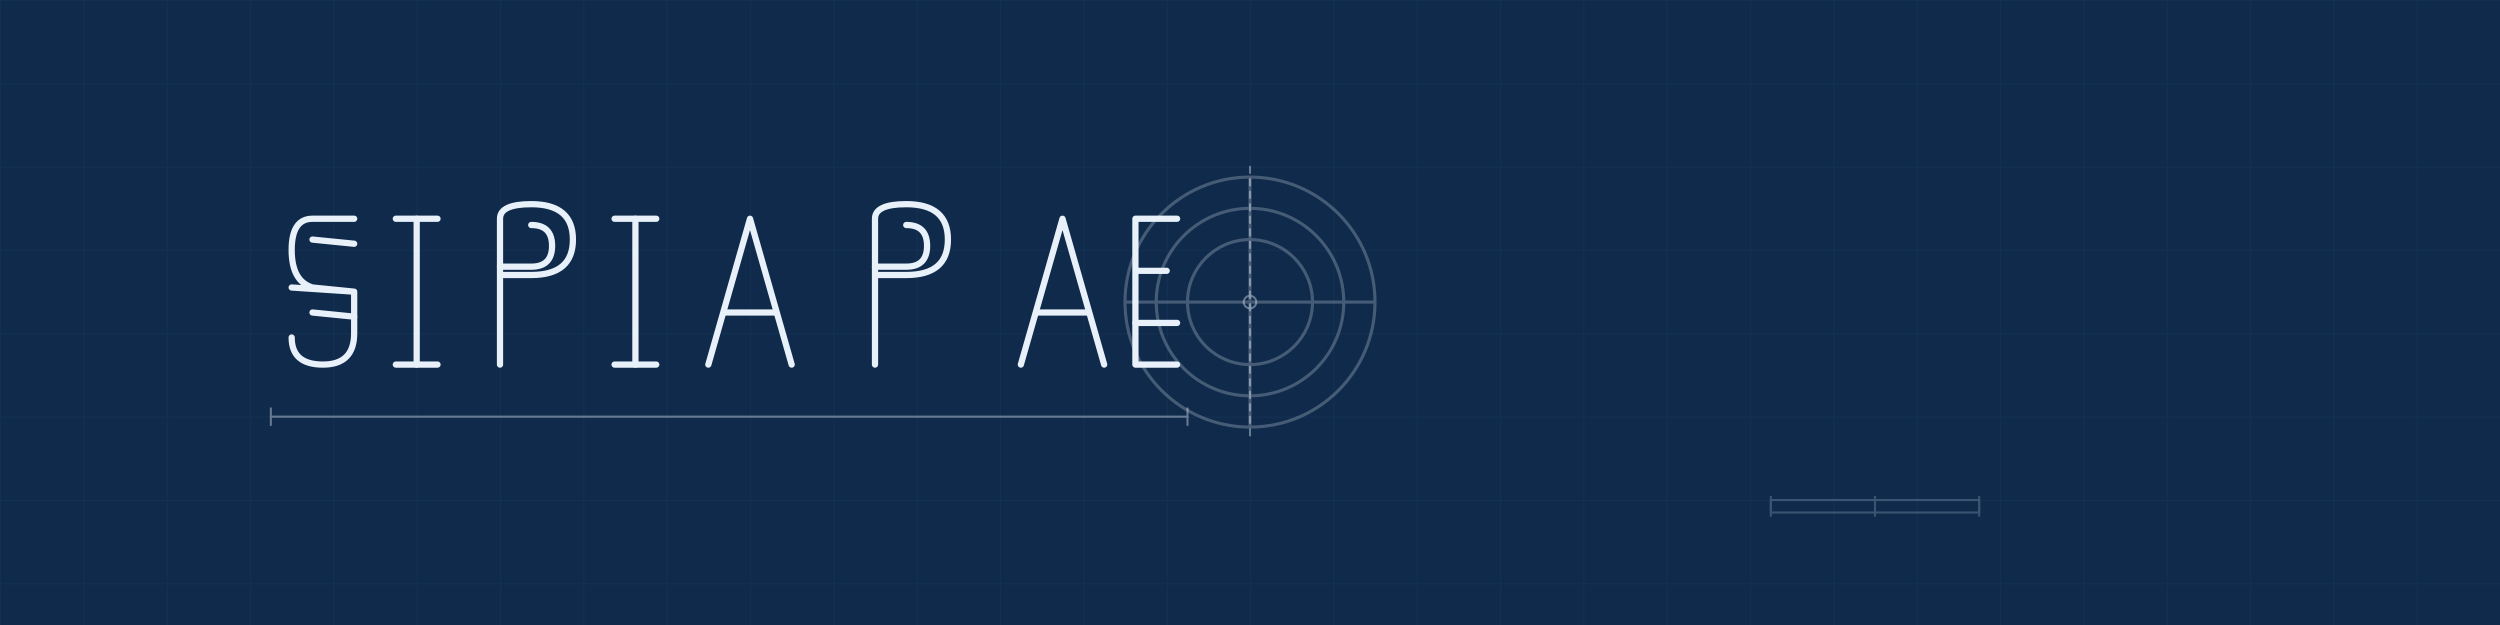
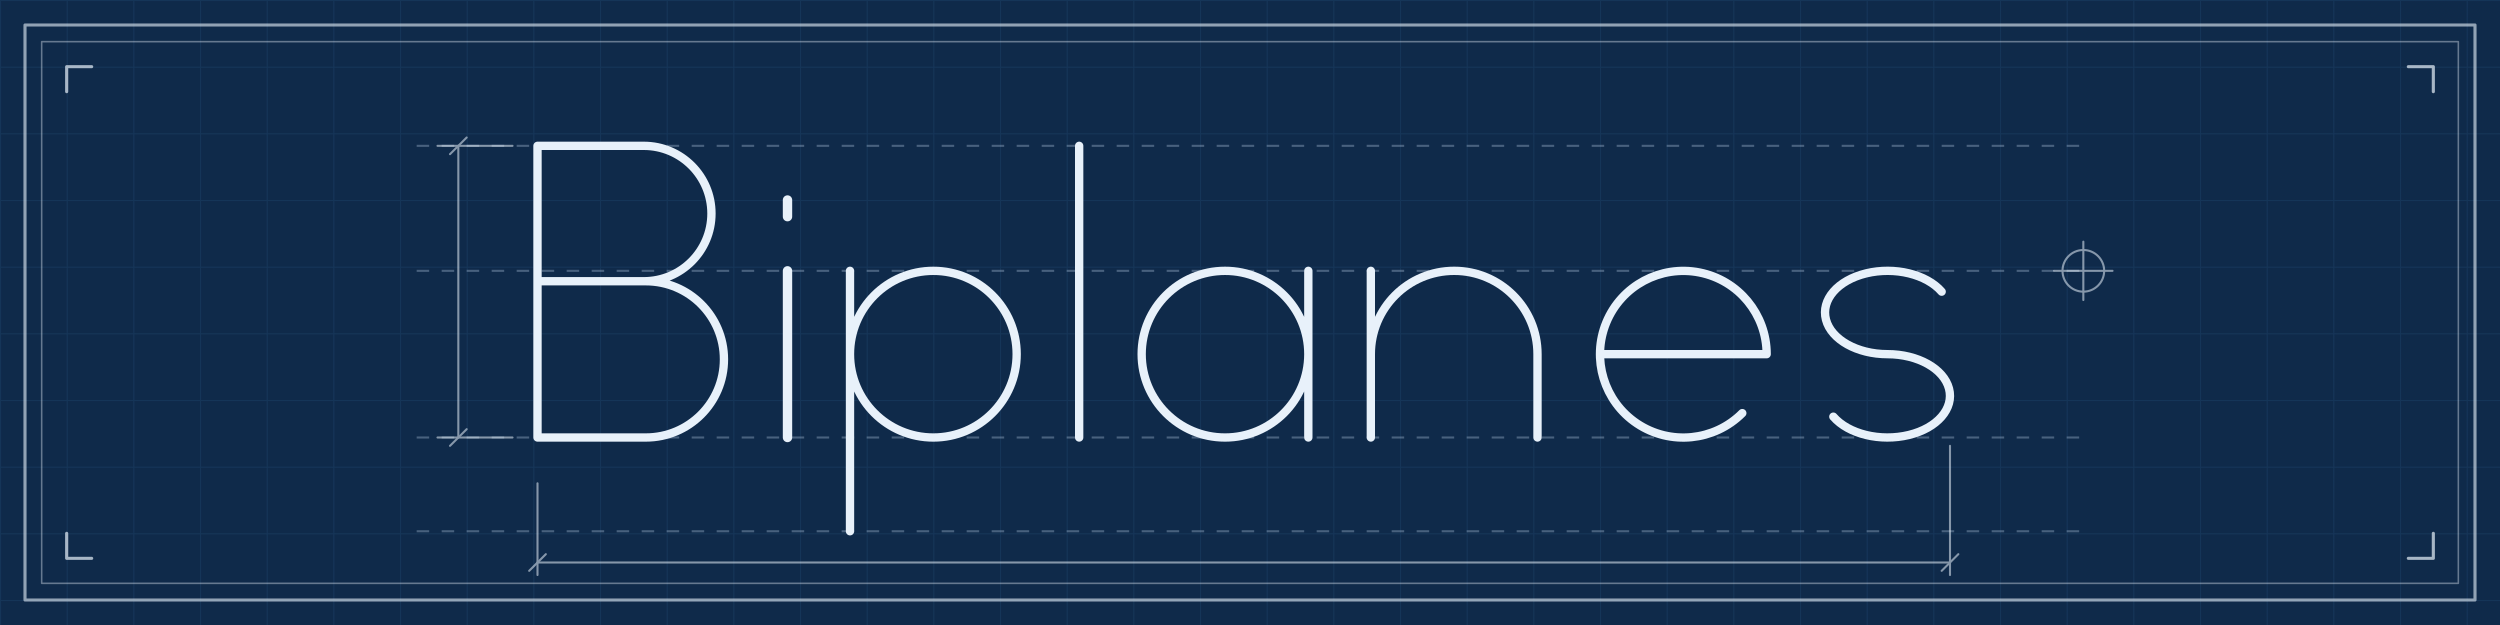
<svg xmlns="http://www.w3.org/2000/svg" width="1200" height="300" viewBox="0 0 1200 300">
  <defs>
-     <pattern id="grid" width="40" height="40" patternUnits="userSpaceOnUse">
-       <path d="M 40 0 L 0 0 L 0 40" fill="none" stroke="#1C3F66" stroke-width="0.5" opacity="0.5" />
+     <pattern id="grid" width="32" height="32" patternUnits="userSpaceOnUse">
+       <path d="M 32 0 L 0 0 L 0 32" fill="none" stroke="#1C3F66" stroke-width="1" opacity="0.5" />
    </pattern>
+     <path id="tick" d="M -4 4 L 4 -4" />
  </defs>
  <rect width="1200" height="300" fill="#0F2A4A" />
  <rect width="1200" height="300" fill="url(#grid)" />
-   <g id="title" stroke="#E8F1FA" fill="none" stroke-width="3" stroke-linecap="round" stroke-linejoin="round">
-     <path d="M170 105 L150 105 Q140 105 140 120 Q140 135 150 138 L170 140              L170 160 Q170 175 155 175 Q140 175 140 162              M140 138 L170 140" />
-     <path d="M150 115 L170 117" />
-     <path d="M150 150 L170 152" />
-     <line x1="200" y1="105" x2="200" y2="175" />
-     <line x1="190" y1="105" x2="210" y2="105" />
-     <line x1="190" y1="175" x2="210" y2="175" />
-     <path d="M240 175 L240 105 Q240 98 255 98 Q275 98 275 115 Q275 132 255 132 L240 132" />
-     <path d="M255 108 Q265 108 265 118 Q265 128 255 128 L240 128" />
-     <line x1="305" y1="105" x2="305" y2="175" />
-     <line x1="295" y1="105" x2="315" y2="105" />
-     <line x1="295" y1="175" x2="315" y2="175" />
-     <path d="M340 175 L360 105 L380 175" />
-     <line x1="348" y1="150" x2="372" y2="150" />
-     <path d="M420 175 L420 105 Q420 98 435 98 Q455 98 455 115 Q455 132 435 132 L420 132" />
-     <path d="M435 108 Q445 108 445 118 Q445 128 435 128 L420 128" />
-     <path d="M490 175 L510 105 L530 175" />
-     <line x1="498" y1="150" x2="522" y2="150" />
-     <path d="M565 105 L545 105 L545 175 L565 175              M545 130 L560 130" stroke-width="3" />
-     <line x1="545" y1="155" x2="565" y2="155" stroke-width="3" />
+   <g id="frame" stroke="#E8F1FA" fill="none" stroke-linecap="round" stroke-linejoin="round">
+     <rect x="12" y="12" width="1176" height="276" stroke-width="1.5" opacity="0.6" />
+     <rect x="20" y="20" width="1160" height="260" stroke-width="0.75" opacity="0.4" />
+     <path d="M 32 44 V 32 H 44 M 1156 32 H 1168 V 44 M 1168 256 V 268 H 1156 M 44 268 H 32 V 256" stroke-width="1.5" opacity="0.7" />
  </g>
-   <g id="callouts" stroke="#E8F1FA" fill="none" stroke-width="1" stroke-linecap="round" opacity="0.4">
-     <line x1="130" y1="200" x2="570" y2="200" />
-     <line x1="130" y1="196" x2="130" y2="204" />
-     <line x1="570" y1="196" x2="570" y2="204" />
-     <line x1="600" y1="80" x2="600" y2="210" stroke-dasharray="3 3" />
-     <circle cx="600" cy="145" r="3" />
+   <g id="guides" stroke="#9DB4CC" fill="none" stroke-width="1" stroke-dasharray="6 6" opacity="0.4">
+     <line x1="200" y1="70" x2="1000" y2="70" />
+     <line x1="200" y1="130" x2="1000" y2="130" />
+     <line x1="200" y1="210" x2="1000" y2="210" />
+     <line x1="200" y1="255" x2="1000" y2="255" />
  </g>
-   <g stroke="#9DB4CC" fill="none" stroke-width="1" opacity="0.3">
-     <rect x="850" y="240" width="100" height="6" />
-     <line x1="850" y1="238" x2="850" y2="248" />
-     <line x1="900" y1="238" x2="900" y2="248" />
-     <line x1="950" y1="238" x2="950" y2="248" />
+   <g id="title" stroke="#E8F1FA" fill="none" stroke-width="4" stroke-linecap="round" stroke-linejoin="round">
+     <path id="B" d="M 258 70 V 210                     M 258 70 H 309 A 32.5 32.5 0 0 1 309 135 H 258                     M 309 135 H 310 A 37.5 37.5 0 0 1 310 210 H 258" />
+     <path id="i1" stroke-width="4.5" d="M 378 130 V 210 M 378 96 V 104" />
+     <path id="p" d="M 408 130 V 255 M 408 170 A 40 40 0 1 1 408 170.01" />
+     <path id="l" d="M 518 70 V 210" />
+     <path id="a" d="M 628 170 A 40 40 0 1 0 628 170.01 M 628 130 V 210" />
+     <path id="n" d="M 658 130 V 210 M 658 170 A 40 40 0 0 1 738 170 V 210" />
+     <path id="e" d="M 768 170 H 848 A 40 40 0 1 0 836.3 198.3" />
+     <path id="s" d="M 932 140 A 30 20 0 1 0 906 170 A 30 20 0 1 1 880 200" />
  </g>
-   <g stroke="#E8F1FA" fill="none" stroke-width="1.5" opacity="0.25">
-     <circle cx="600" cy="145" r="60" />
-     <circle cx="600" cy="145" r="45" />
-     <circle cx="600" cy="145" r="30" />
-     <line x1="540" y1="145" x2="660" y2="145" />
-     <line x1="600" y1="85" x2="600" y2="205" />
+   <g id="callouts" stroke="#E8F1FA" fill="none" stroke-width="1" stroke-linecap="round" opacity="0.55">
+     <line x1="258" y1="232" x2="258" y2="276" />
+     <line x1="936" y1="214" x2="936" y2="276" />
+     <line x1="258" y1="270" x2="936" y2="270" />
+     <use href="#tick" x="258" y="270" />
+     <use href="#tick" x="936" y="270" />
+     <line x1="210" y1="70" x2="246" y2="70" />
+     <line x1="210" y1="210" x2="246" y2="210" />
+     <line x1="220" y1="70" x2="220" y2="210" />
+     <use href="#tick" x="220" y="70" />
+     <use href="#tick" x="220" y="210" />
+     <circle cx="1000" cy="130" r="10" />
+     <path d="M 1000 116 V 144 M 986 130 H 1014" />
  </g>
</svg>
